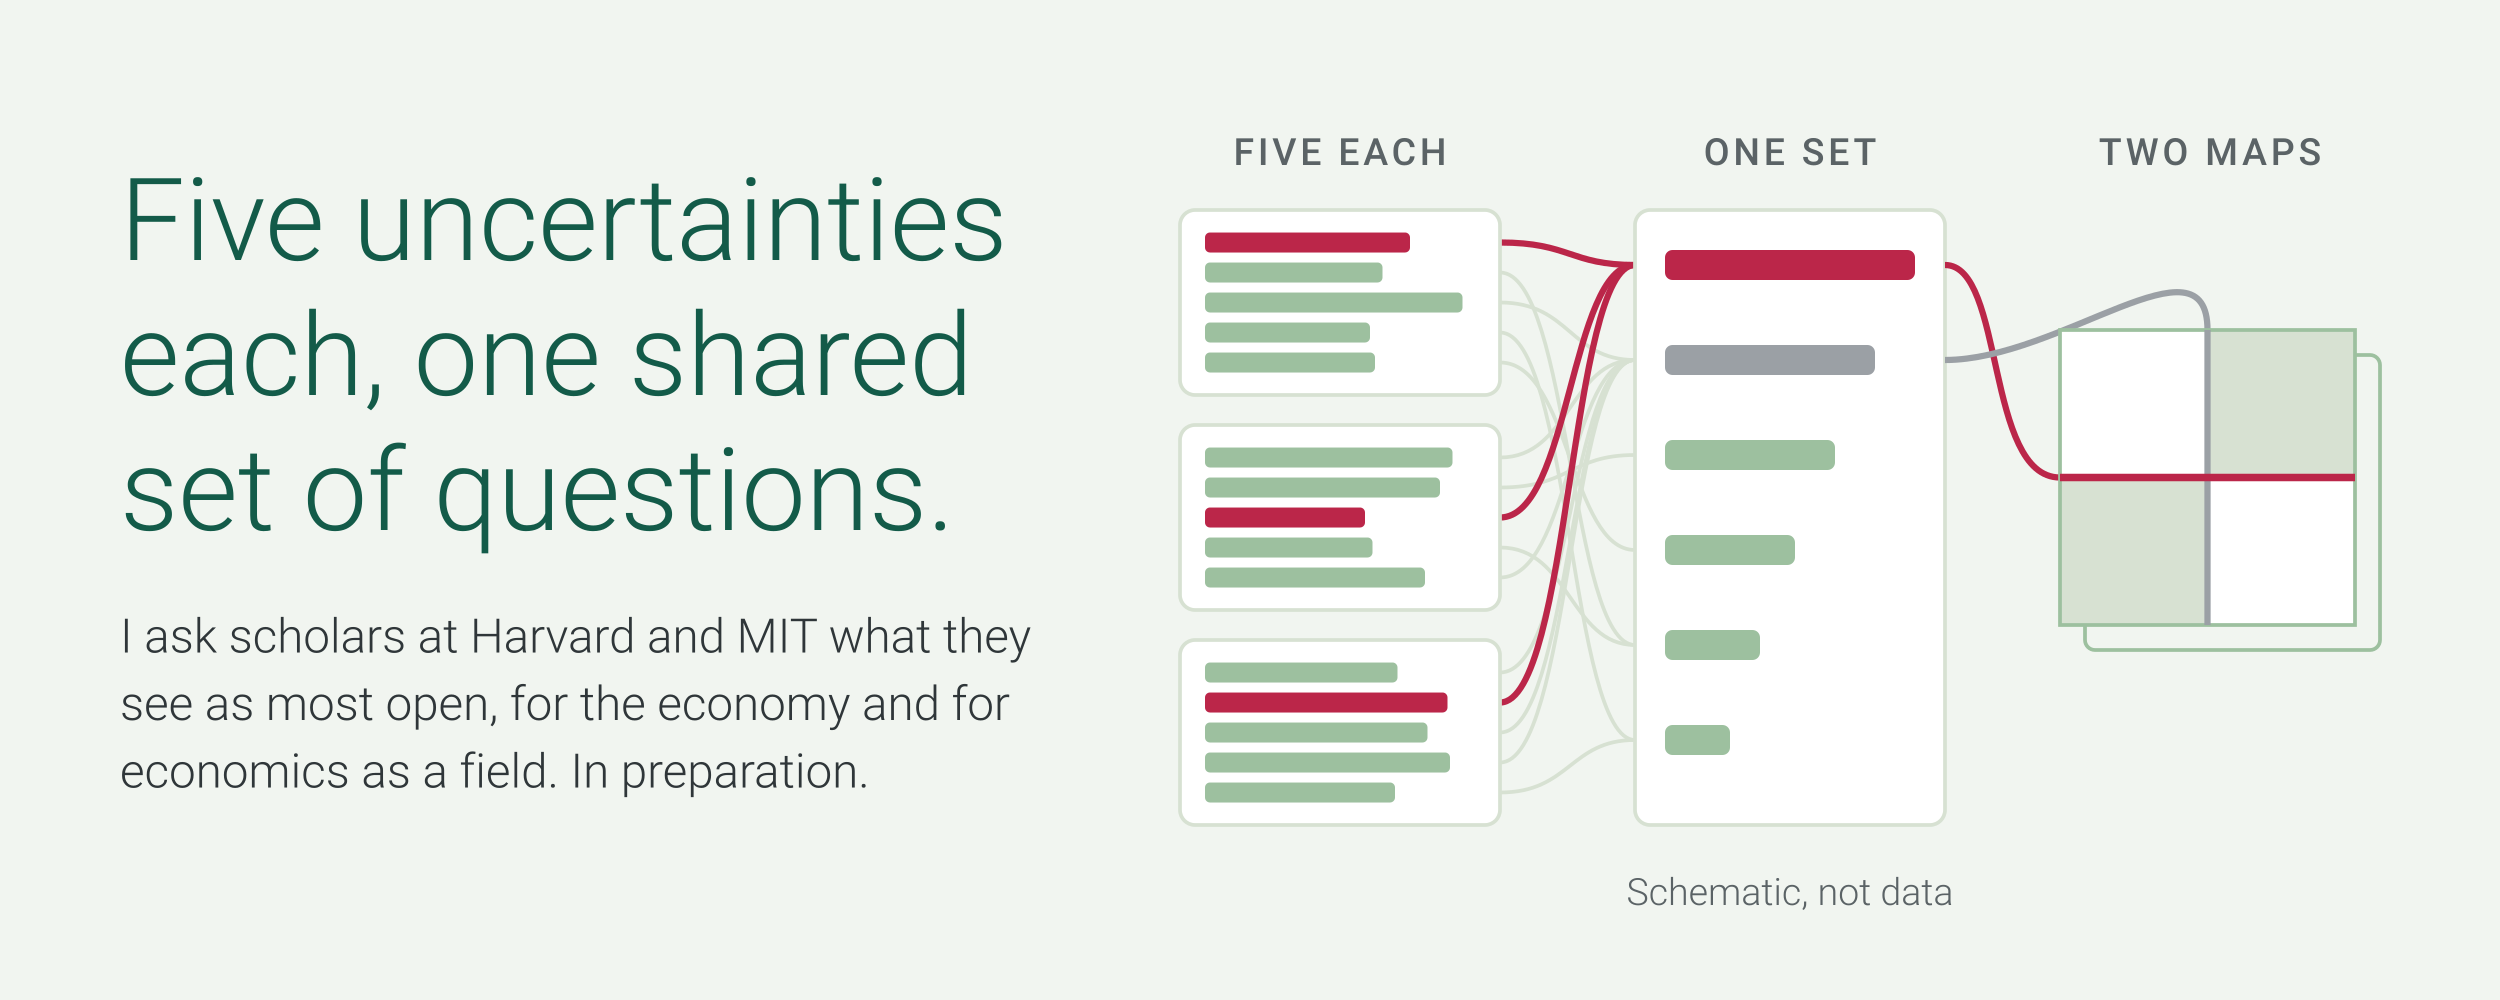
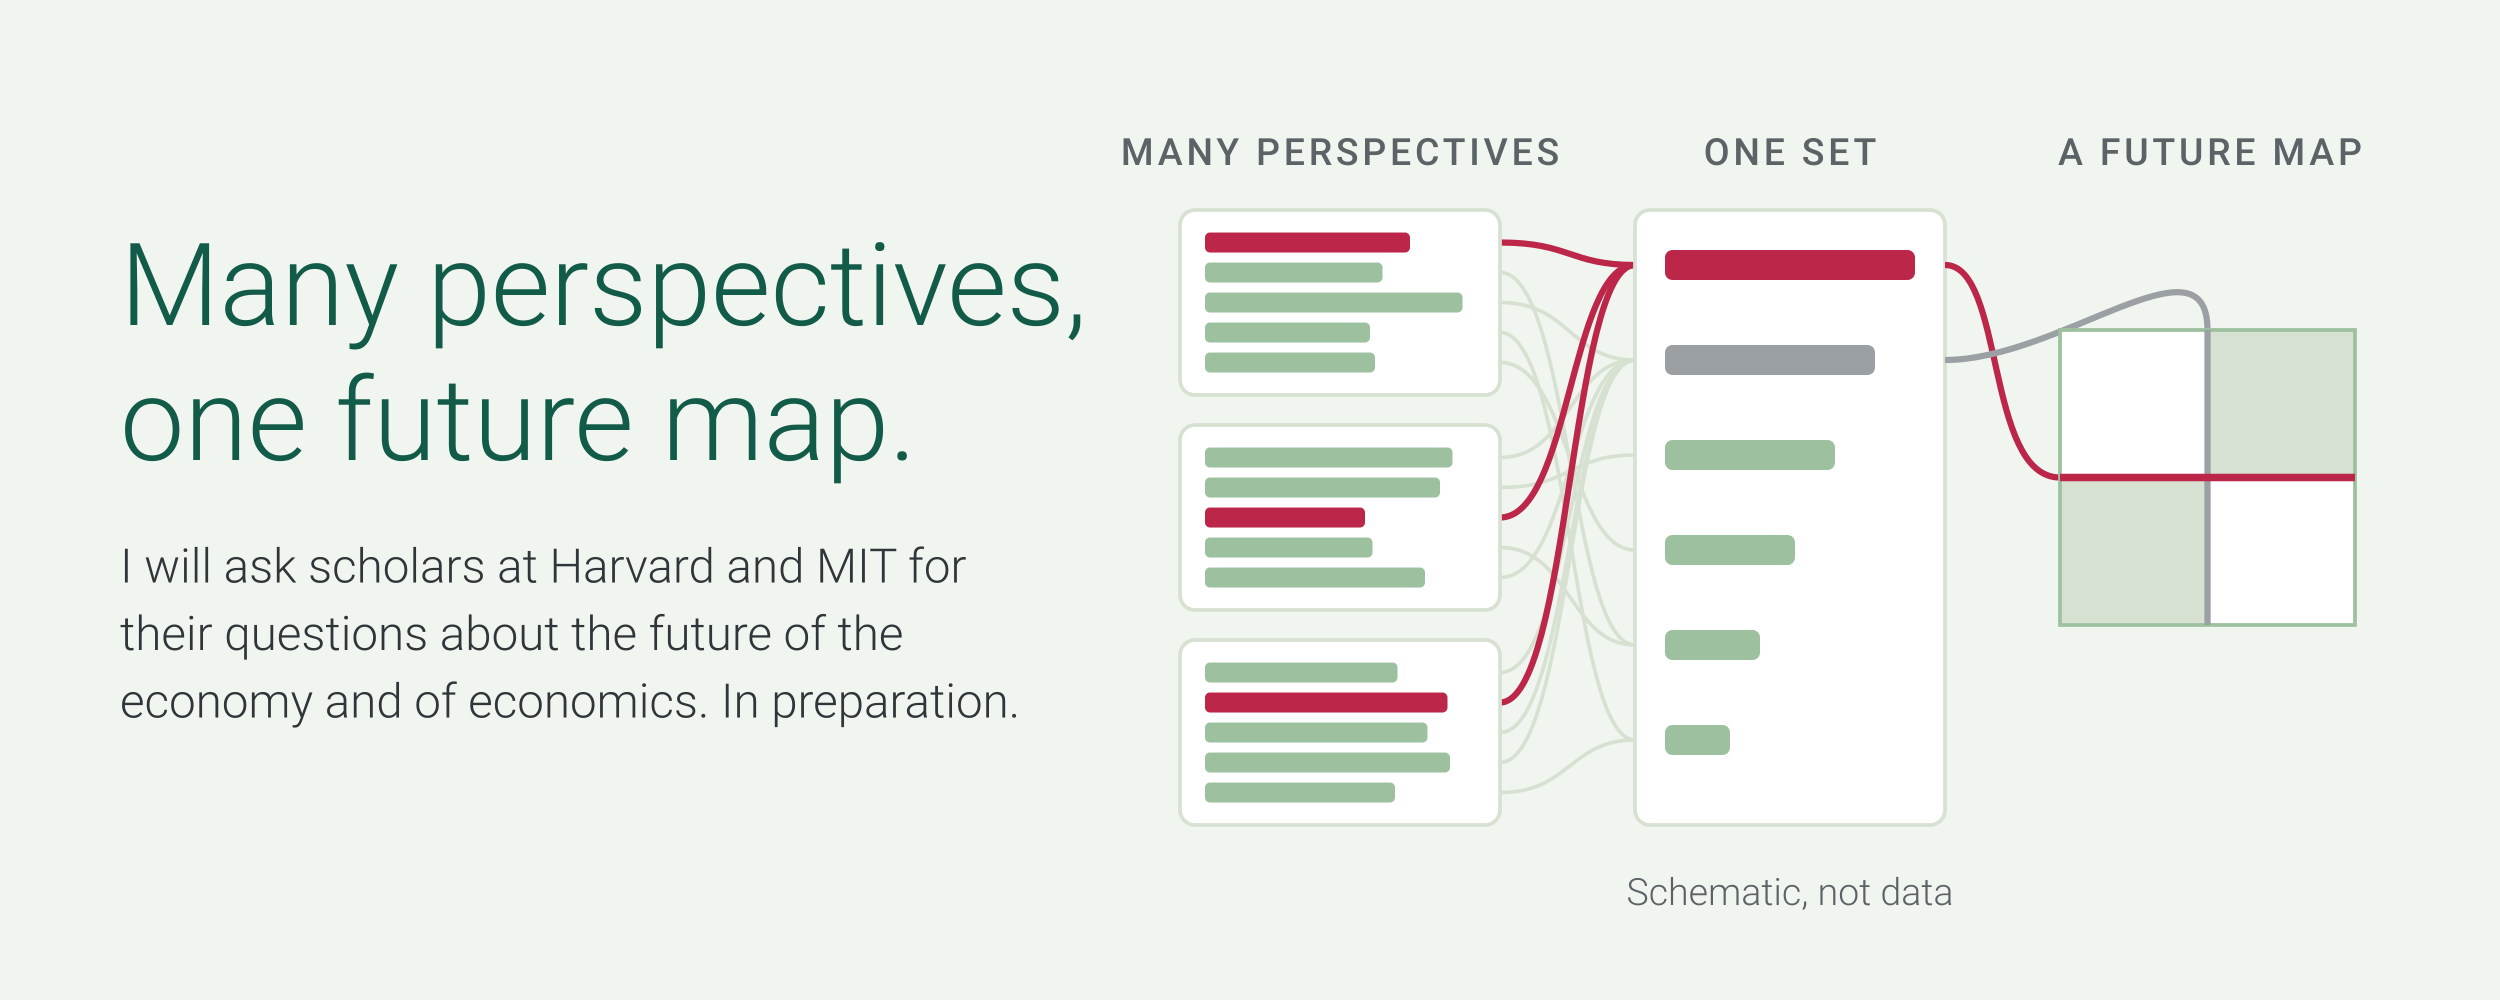
- <svg xmlns="http://www.w3.org/2000/svg" class="vis" viewBox="0 0 1000 400" role="img" aria-label="Five uncertainties each, one shared set of questions: three lists of five merge into one set, and the uncertainty several people name leads the set and spans a map." font-family="Roboto, 'Segoe UI', 'Helvetica Neue', Arial, sans-serif">
+ <svg xmlns="http://www.w3.org/2000/svg" class="vis" viewBox="0 0 1000 400" role="img" aria-label="Many perspectives, one future map: several lists merge into one set of questions, and what several people name leads the set and spans a future map." font-family="Roboto, 'Segoe UI', 'Helvetica Neue', Arial, sans-serif">
  <rect width="1000" height="400" fill="#f1f5f0" />
-   <text x="48" y="104" font-size="46" font-weight="300" fill="#135b49">Five uncertainties</text>
-   <text x="48" y="158" font-size="46" font-weight="300" fill="#135b49">each, one shared</text>
-   <text x="48" y="212" font-size="46" font-weight="300" fill="#135b49">set of questions.</text>
-   <text x="48" y="261" font-size="19" font-weight="300" fill="#2f3639">I ask scholars at Harvard and MIT what they</text>
-   <text x="48" y="288" font-size="19" font-weight="300" fill="#2f3639">see as most open, for the economy and for</text>
-   <text x="48" y="315" font-size="19" font-weight="300" fill="#2f3639">economics as a field. In preparation.</text>
-   <text x="536" y="66" font-size="15" font-weight="500" fill="#5b6366" letter-spacing="1.5" text-anchor="middle">FIVE EACH</text>
+   <text x="48" y="130" font-size="46" font-weight="300" fill="#135b49">Many perspectives,</text>
+   <text x="48" y="184" font-size="46" font-weight="300" fill="#135b49">one future map.</text>
+   <text x="48" y="233" font-size="19" font-weight="300" fill="#2f3639">I will ask scholars at Harvard and MIT for</text>
+   <text x="48" y="260" font-size="19" font-weight="300" fill="#2f3639">their questions about the future of the</text>
+   <text x="48" y="287" font-size="19" font-weight="300" fill="#2f3639">economy and of economics. In preparation.</text>
+   <text x="536" y="66" font-size="15" font-weight="500" fill="#5b6366" letter-spacing="1.5" text-anchor="middle">MANY PERSPECTIVES</text>
  <text x="716" y="66" font-size="15" font-weight="500" fill="#5b6366" letter-spacing="1.5" text-anchor="middle">ONE SET</text>
-   <text x="884" y="66" font-size="15" font-weight="500" fill="#5b6366" letter-spacing="1.5" text-anchor="middle">TWO MAPS</text>
+   <text x="884" y="66" font-size="15" font-weight="500" fill="#5b6366" letter-spacing="1.5" text-anchor="middle">A FUTURE MAP</text>
  <path d="M600 109 C628 109 628 258 654 258" fill="none" stroke="#d7e1d2" stroke-width="1.5" />
  <path d="M600 121 C628 121 628 144 654 144" fill="none" stroke="#d7e1d2" stroke-width="1.5" />
  <path d="M600 133 C628 133 628 296 654 296" fill="none" stroke="#d7e1d2" stroke-width="1.5" />
  <path d="M600 145 C628 145 628 220 654 220" fill="none" stroke="#d7e1d2" stroke-width="1.5" />
  <path d="M600 183 C628 183 628 144 654 144" fill="none" stroke="#d7e1d2" stroke-width="1.5" />
  <path d="M600 195 C628 195 628 182 654 182" fill="none" stroke="#d7e1d2" stroke-width="1.5" />
  <path d="M600 219 C628 219 628 258 654 258" fill="none" stroke="#d7e1d2" stroke-width="1.5" />
  <path d="M600 231 C628 231 628 144 654 144" fill="none" stroke="#d7e1d2" stroke-width="1.5" />
  <path d="M600 269 C628 269 628 144 654 144" fill="none" stroke="#d7e1d2" stroke-width="1.5" />
  <path d="M600 293 C628 293 628 144 654 144" fill="none" stroke="#d7e1d2" stroke-width="1.5" />
  <path d="M600 305 C628 305 628 144 654 144" fill="none" stroke="#d7e1d2" stroke-width="1.5" />
  <path d="M600 317 C628 317 628 296 654 296" fill="none" stroke="#d7e1d2" stroke-width="1.5" />
  <path d="M600 97 C628 97 628 106 654 106" fill="none" stroke="#bb2649" stroke-width="2.5" />
  <path d="M600 207 C628 207 628 106 654 106" fill="none" stroke="#bb2649" stroke-width="2.5" />
  <path d="M600 281 C628 281 628 106 654 106" fill="none" stroke="#bb2649" stroke-width="2.5" />
  <rect x="472" y="84" width="128" height="74" rx="6" fill="#ffffff" stroke="#d7e1d2" stroke-width="1.5" />
  <rect x="482" y="93" width="82" height="8" rx="2" fill="#bb2649" />
  <rect x="482" y="105" width="71" height="8" rx="2" fill="#9dc09f" />
  <rect x="482" y="117" width="103" height="8" rx="2" fill="#9dc09f" />
  <rect x="482" y="129" width="66" height="8" rx="2" fill="#9dc09f" />
  <rect x="482" y="141" width="68" height="8" rx="2" fill="#9dc09f" />
  <rect x="472" y="170" width="128" height="74" rx="6" fill="#ffffff" stroke="#d7e1d2" stroke-width="1.5" />
  <rect x="482" y="179" width="99" height="8" rx="2" fill="#9dc09f" />
  <rect x="482" y="191" width="94" height="8" rx="2" fill="#9dc09f" />
  <rect x="482" y="203" width="64" height="8" rx="2" fill="#bb2649" />
  <rect x="482" y="215" width="67" height="8" rx="2" fill="#9dc09f" />
  <rect x="482" y="227" width="88" height="8" rx="2" fill="#9dc09f" />
  <rect x="472" y="256" width="128" height="74" rx="6" fill="#ffffff" stroke="#d7e1d2" stroke-width="1.5" />
  <rect x="482" y="265" width="77" height="8" rx="2" fill="#9dc09f" />
  <rect x="482" y="277" width="97" height="8" rx="2" fill="#bb2649" />
  <rect x="482" y="289" width="89" height="8" rx="2" fill="#9dc09f" />
  <rect x="482" y="301" width="98" height="8" rx="2" fill="#9dc09f" />
  <rect x="482" y="313" width="76" height="8" rx="2" fill="#9dc09f" />
  <rect x="654" y="84" width="124" height="246" rx="6" fill="#ffffff" stroke="#d7e1d2" stroke-width="1.5" />
  <rect x="666" y="100" width="100" height="12" rx="3" fill="#bb2649" />
  <rect x="666" y="138" width="84" height="12" rx="3" fill="#9ba0a5" />
  <rect x="666" y="176" width="68" height="12" rx="3" fill="#9dc09f" />
  <rect x="666" y="214" width="52" height="12" rx="3" fill="#9dc09f" />
  <rect x="666" y="252" width="38" height="12" rx="3" fill="#9dc09f" />
  <rect x="666" y="290" width="26" height="12" rx="3" fill="#9dc09f" />
  <path d="M778 106 C802 106 794 191 824 191" fill="none" stroke="#bb2649" stroke-width="2.5" />
  <path d="M778 144 C824 144 883 92 883 132" fill="none" stroke="#9ba0a5" stroke-width="2.5" />
-   <rect x="834" y="142" width="118" height="118" rx="4" fill="#f1f5f0" stroke="#9dc09f" stroke-width="1.5" />
  <rect x="824" y="132" width="59" height="59" fill="#ffffff" />
  <rect x="883" y="132" width="59" height="59" fill="#d7e1d2" />
  <rect x="824" y="191" width="59" height="59" fill="#d7e1d2" />
  <rect x="883" y="191" width="59" height="59" fill="#ffffff" />
  <rect x="824" y="132" width="118" height="118" fill="none" stroke="#9dc09f" stroke-width="1.5" />
  <line x1="883" y1="132" x2="883" y2="250" stroke="#9ba0a5" stroke-width="2.5" />
  <line x1="824" y1="191" x2="942" y2="191" stroke="#bb2649" stroke-width="3" />
  <text x="716" y="362" font-size="15" font-weight="300" fill="#5b6366" text-anchor="middle">Schematic, not data</text>
</svg>
